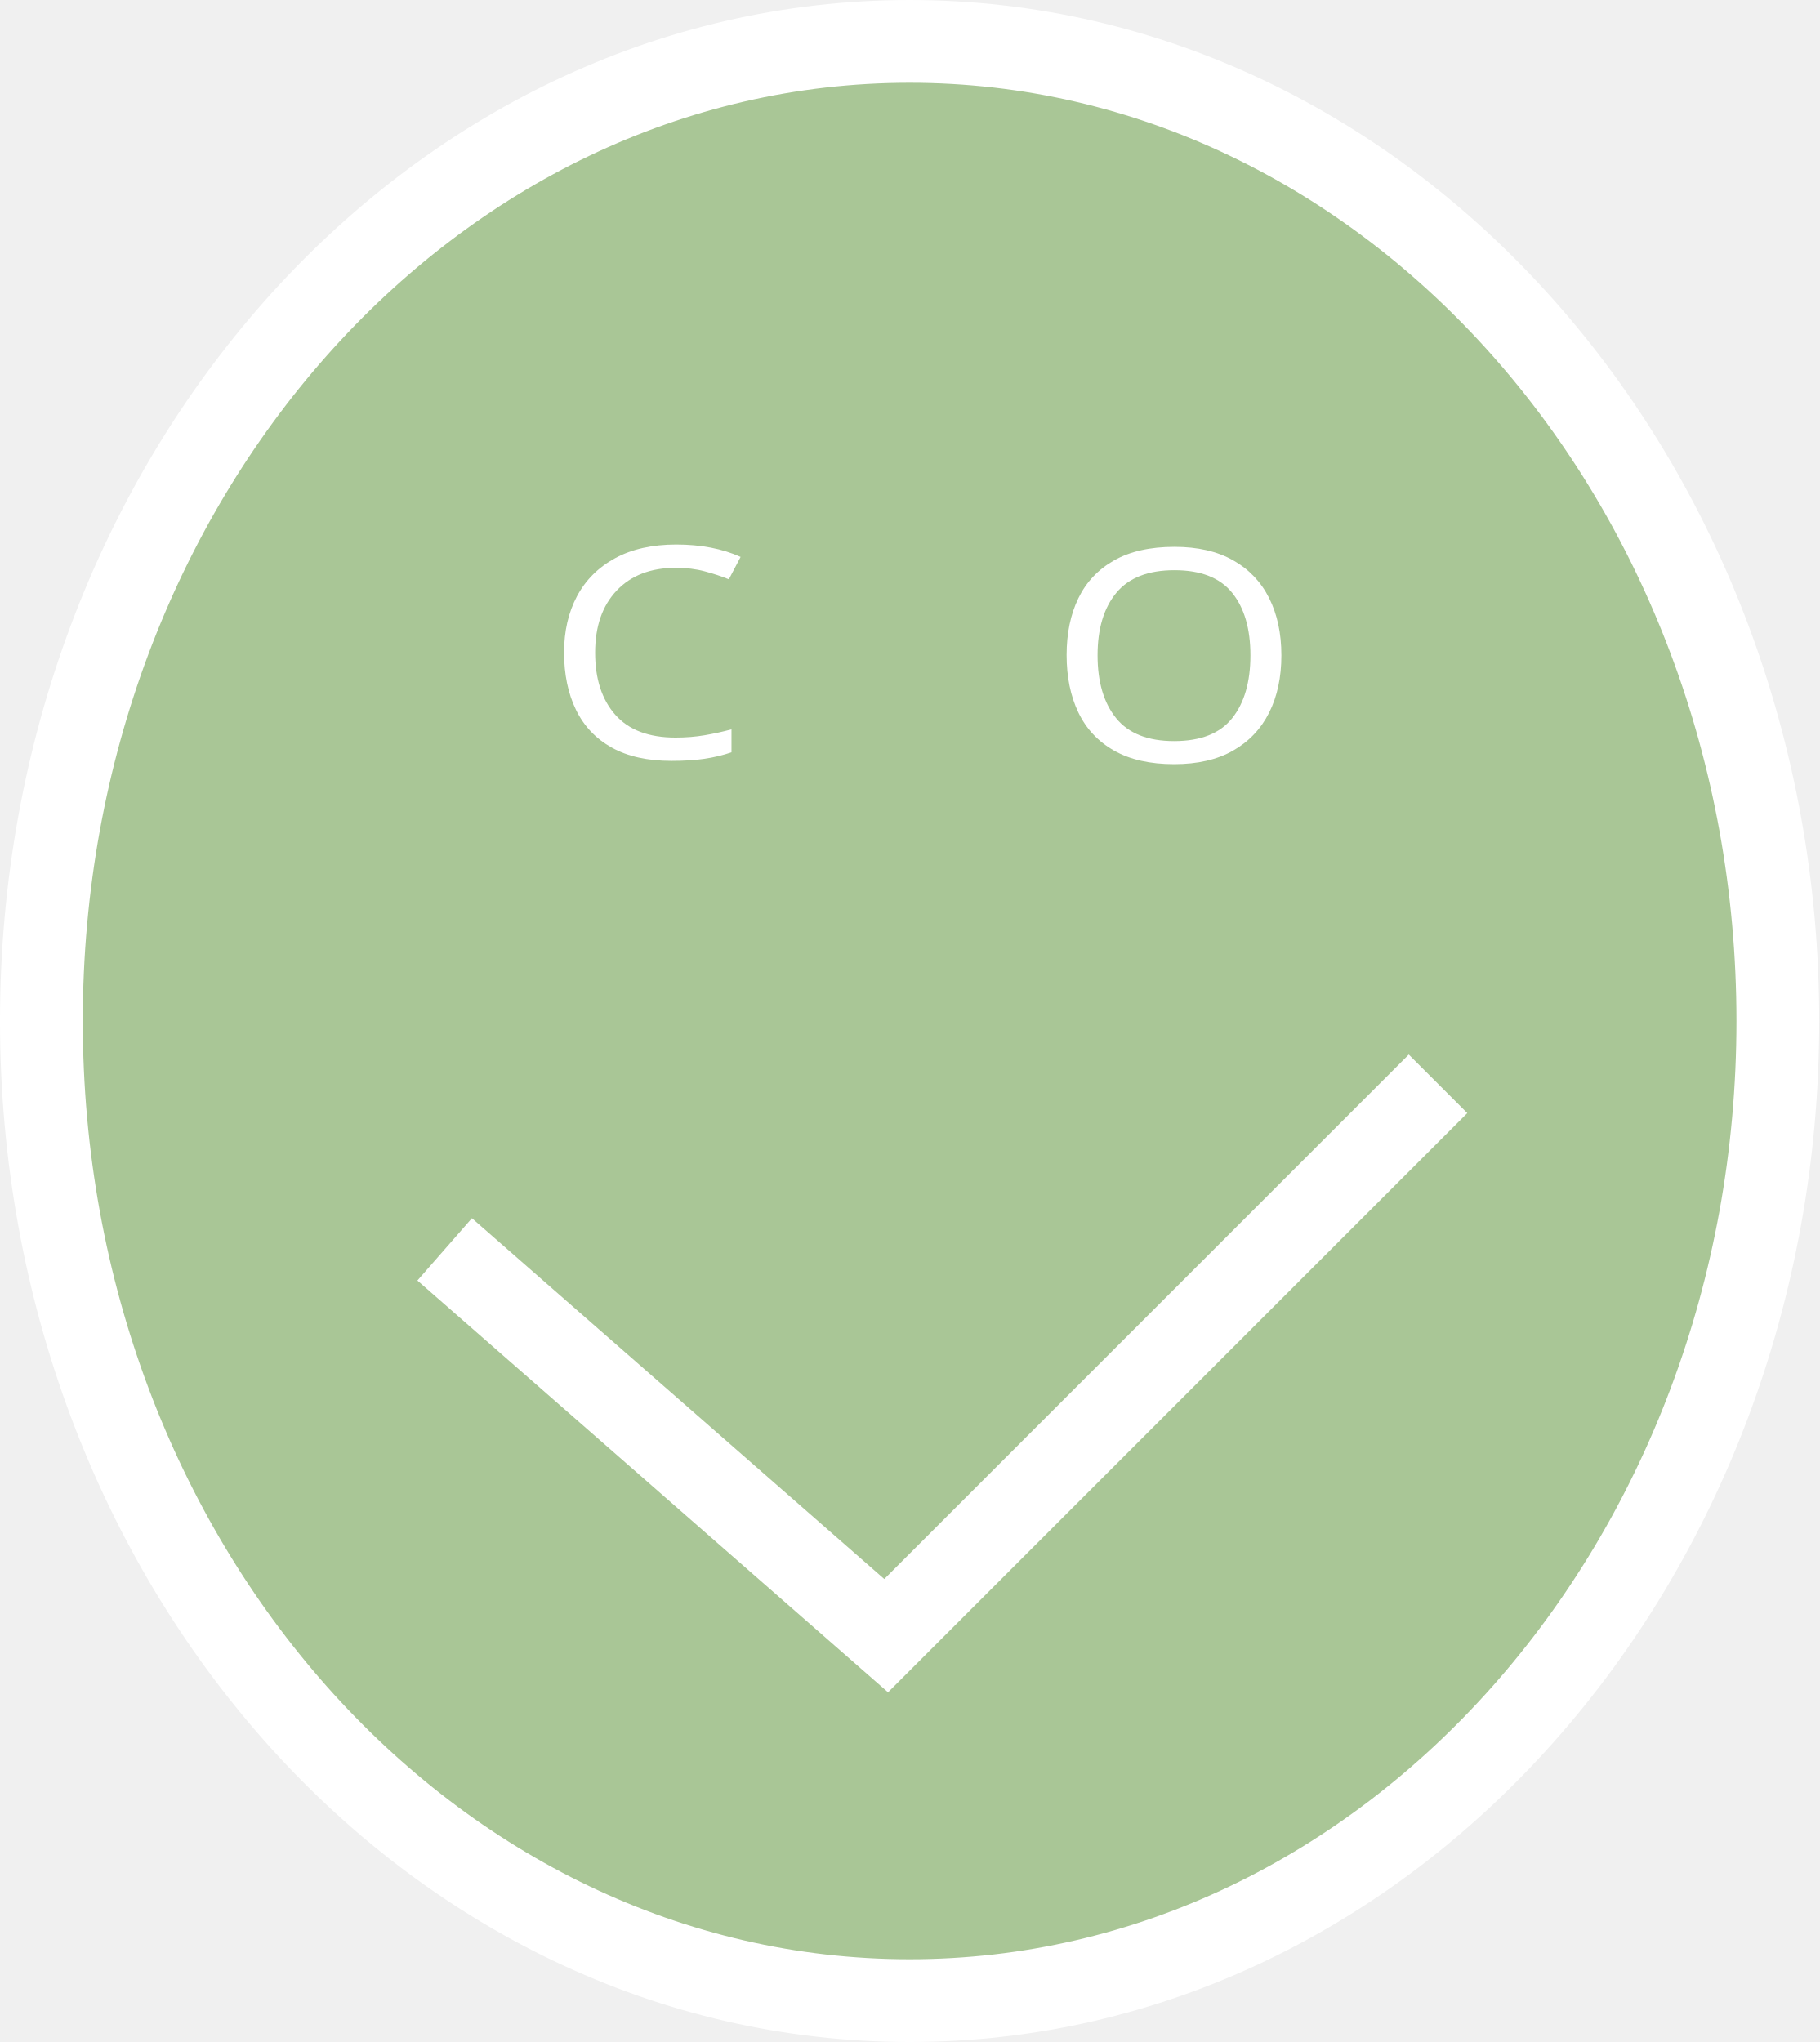
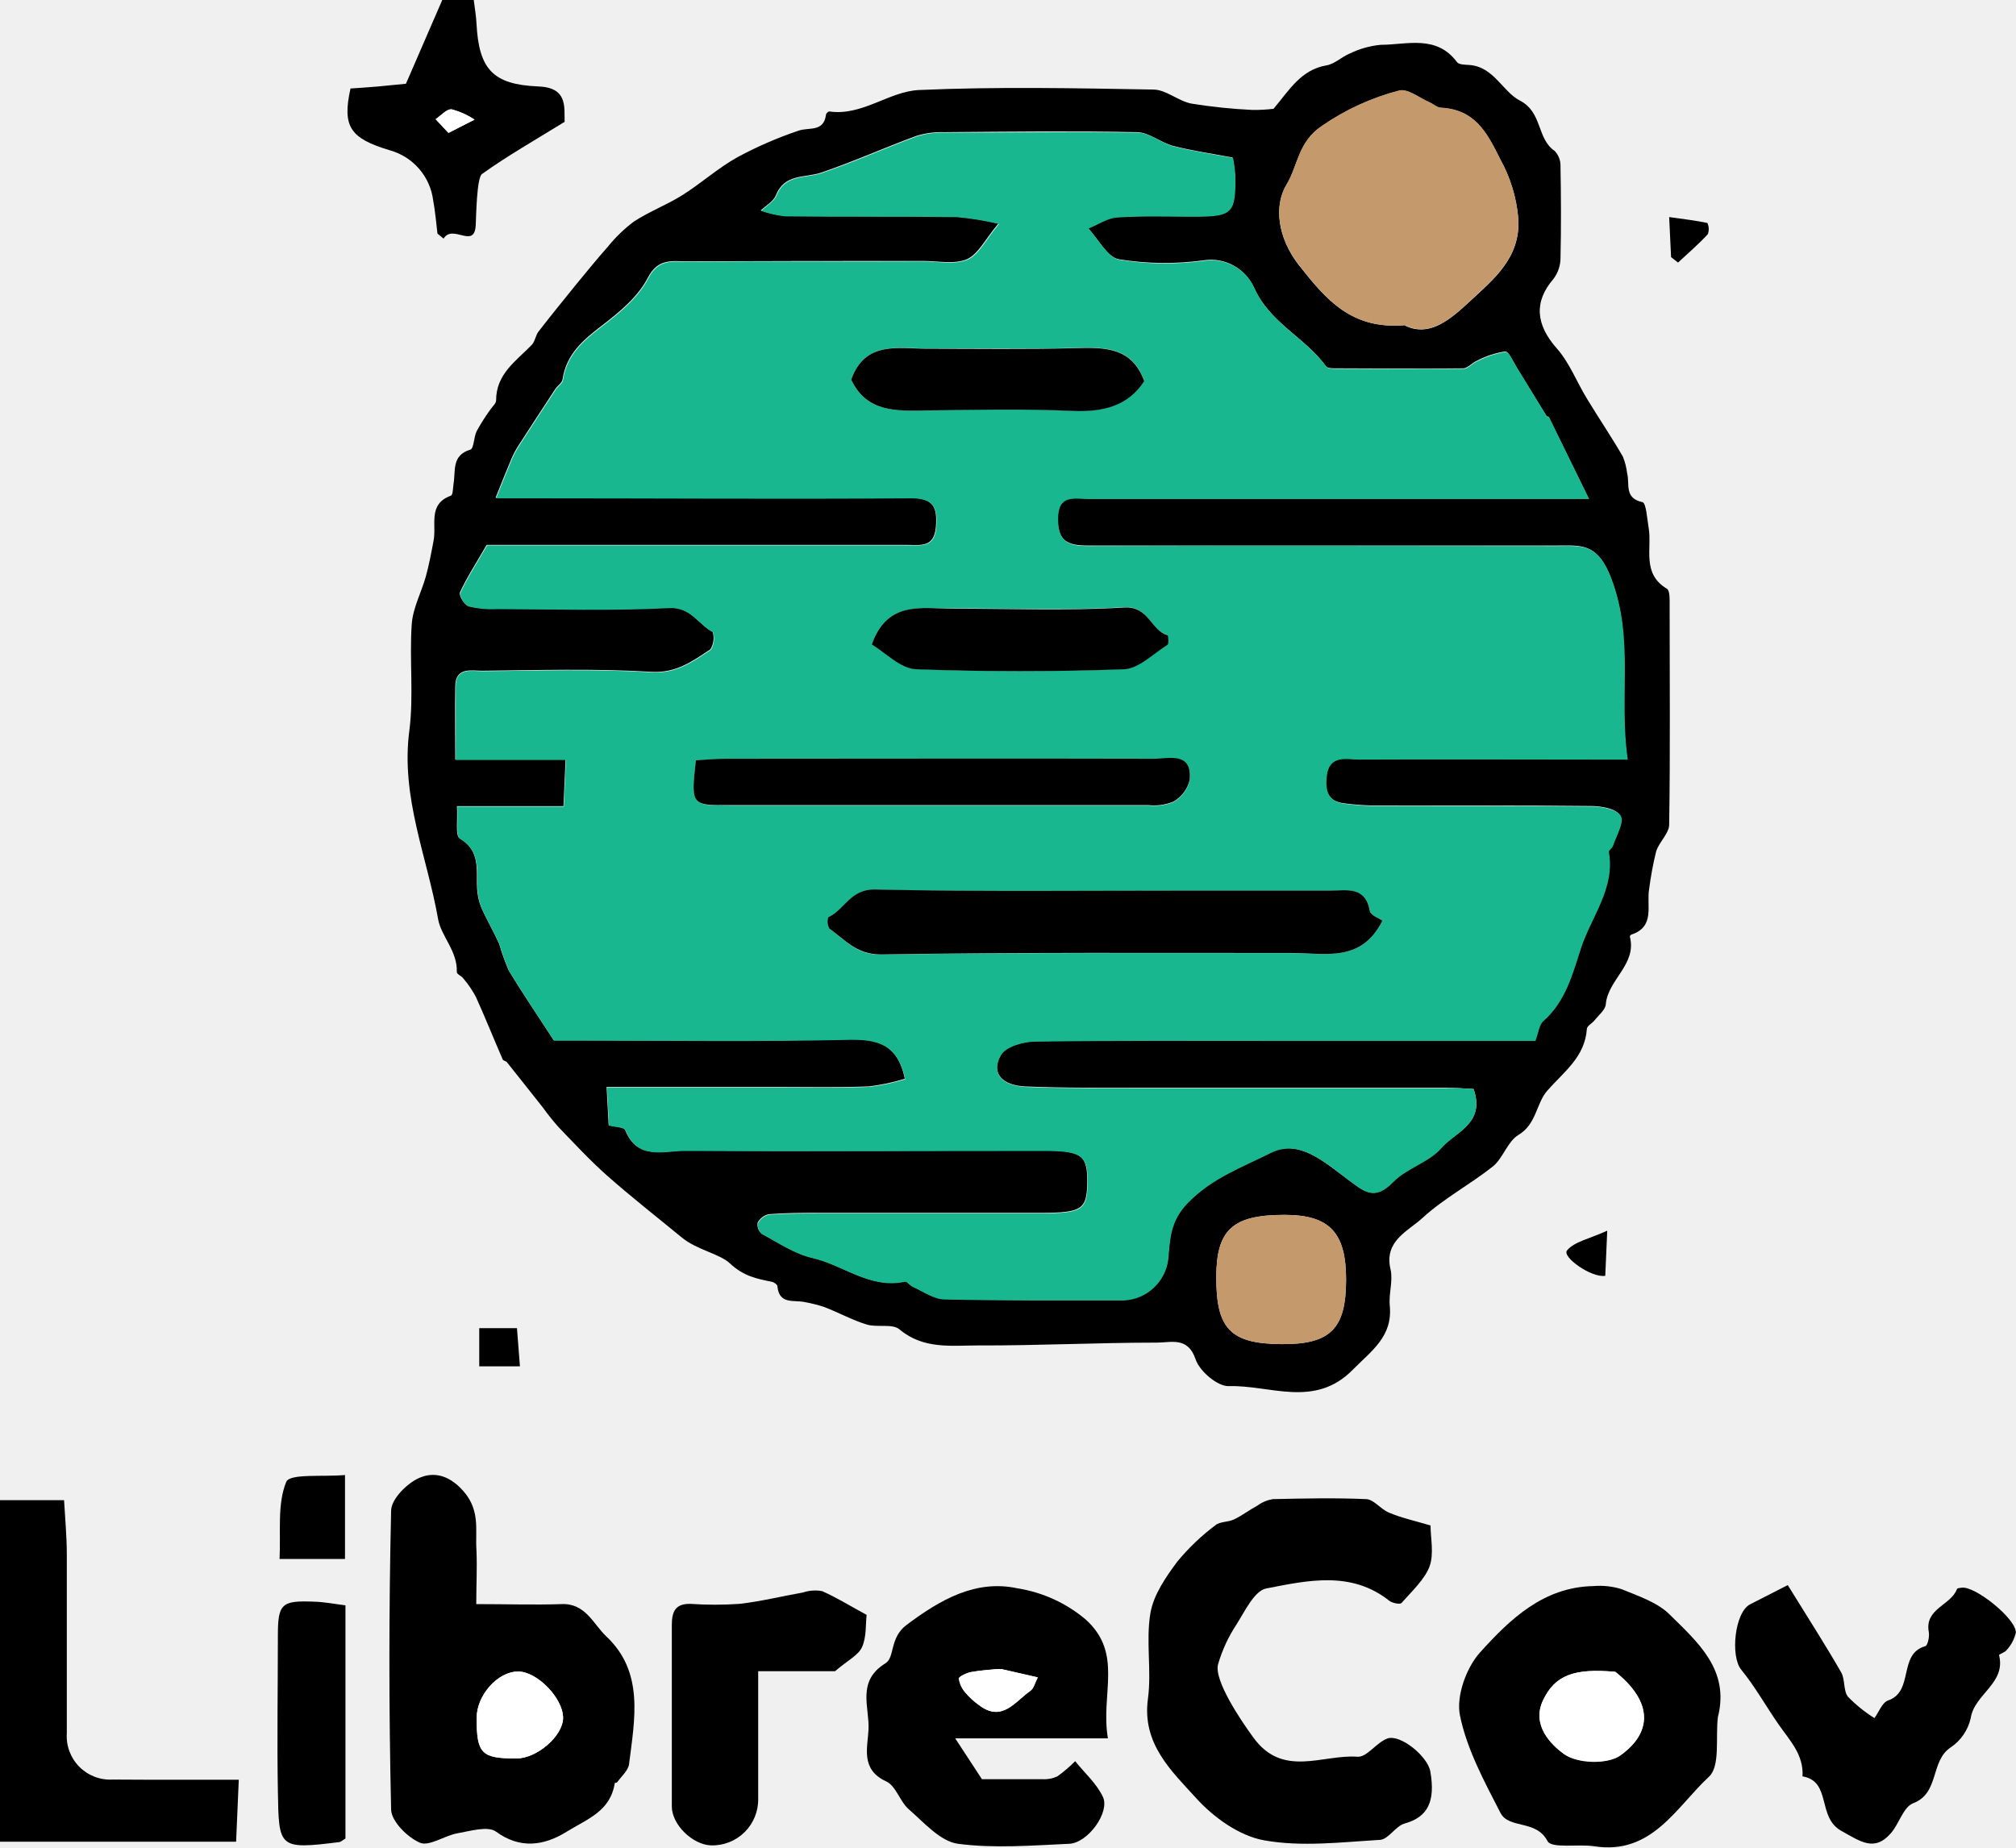
- <svg xmlns="http://www.w3.org/2000/svg" width="659.289" height="740.091" viewBox="0 0 659.289 740.091" id="svg2" version="1.1">
-   <defs id="defs4" />
-   <g id="layer1" transform="translate(-38.85498,-155.5449)">
-     <ellipse style="fill:#a9c696;fill-opacity:1;stroke:#ffffff;stroke-width:30;stroke-miterlimit:4;stroke-dasharray:none;stroke-opacity:1" id="path4143" cx="368.5" cy="525.591" rx="314.645" ry="355.046" />
-   </g>
-   <g id="layer3" transform="translate(-38.85498,-155.5449)">
-     <path style="fill:none;fill-rule:evenodd;stroke:#ffffff;stroke-width:30;stroke-linecap:butt;stroke-linejoin:miter;stroke-miterlimit:4;stroke-dasharray:none;stroke-opacity:1" d="m 200,608.362 160,140 200,-200" id="path4150" />
-     <text xml:space="preserve" style="font-style:normal;font-variant:normal;font-weight:normal;font-stretch:normal;font-size:112.5px;line-height:125%;font-family:sans-serif;-inkscape-font-specification:'sans-serif, Normal';text-align:start;letter-spacing:0px;word-spacing:0px;writing-mode:lr;text-anchor:start;fill:#ffffff;fill-opacity:1;stroke:none;stroke-width:1px;stroke-linecap:butt;stroke-linejoin:miter;stroke-opacity:1;" x="224.147" y="453.091" id="text4152" transform="scale(1.053108,0.9495702)">
-       <tspan id="tspan4154" x="224.147" y="453.091">C</tspan>
-     </text>
-     <text xml:space="preserve" style="font-style:normal;font-variant:normal;font-weight:normal;font-stretch:normal;font-size:112.5px;line-height:125%;font-family:sans-serif;-inkscape-font-specification:'sans-serif, Normal';text-align:start;letter-spacing:0px;word-spacing:0px;writing-mode:lr;text-anchor:start;fill:#ffffff;fill-opacity:1;stroke:none;stroke-width:1px;stroke-linecap:butt;stroke-linejoin:miter;stroke-opacity:1;" x="398.358" y="452.916" id="text4156" transform="scale(1.049791,0.952571)">
-       <tspan id="tspan4158" x="398.358" y="452.916">O</tspan>
-     </text>
-   </g>
+ <svg xmlns="http://www.w3.org/2000/svg" id="Layer_1" data-name="Layer 1" viewBox="0 0 264.01 241.96">
+   <defs>
+     <style>.cls-1{fill:#19b790;}.cls-2{fill:#c49a6c;}.cls-3{fill:#fff;}</style>
+   </defs>
+   <path d="M443.81,172.84c2.12-2.52,3.6-5.12,6.94-5.69,1.06-.18,2-1.12,3-1.53a11.82,11.82,0,0,1,4.09-1.16c3.44,0,7.28-1.37,10,2.27.25.34,1.06.33,1.61.37,3.22.24,4.36,3.5,6.62,4.66,3,1.56,2.18,5,4.57,6.61a2.82,2.82,0,0,1,.75,2.07c.07,4,.09,7.95,0,11.92a4.58,4.58,0,0,1-.92,2.76c-2.6,3-2.31,6,.43,9.1,1.66,1.86,2.6,4.37,3.93,6.55,1.55,2.56,3.21,5,4.73,7.63a8.63,8.63,0,0,1,.56,2.21c.36,1.37-.42,3.23,2,3.75.49.11.61,2.17.81,3.34.47,2.74-.94,6,2.39,8,.42.25.36,1.47.36,2.25,0,9.54.09,19.09-.06,28.63,0,1.18-1.33,2.29-1.71,3.54A43.91,43.91,0,0,0,493,275c-.39,2.16.84,4.95-2.33,6a.36.36,0,0,0-.2.26c.95,3.64-2.86,5.61-3.15,8.86-.06.75-.94,1.43-1.48,2.12-.32.4-1,.73-1,1.13-.26,3.67-3,5.59-5.18,8.07-1.47,1.68-1.4,4.38-3.78,5.8-1.41.84-2,3-3.3,4.09-3,2.39-6.46,4.21-9.26,6.78-1.87,1.73-5.08,3-4.19,6.73.35,1.49-.25,3.18-.1,4.74.4,4.05-2.34,5.88-4.83,8.4-5,5.1-10.83,2-16.24,2.16-1.47.06-3.82-1.94-4.35-3.49-1-3-3.18-2.22-5-2.21-7.83,0-15.66.4-23.49.37-3.49,0-7.15.54-10.29-2.1-.94-.79-2.91-.22-4.3-.64-1.89-.58-3.66-1.56-5.52-2.28a18.32,18.32,0,0,0-2.55-.65c-1.41-.33-3.39.38-3.62-2.07,0-.22-.43-.53-.71-.59-2-.41-3.69-.71-5.53-2.43-1.3-1.23-4.33-1.77-6.25-3.35-3.27-2.69-6.61-5.3-9.78-8.1-2.26-2-4.31-4.22-6.4-6.39a30.08,30.08,0,0,1-2-2.5c-1.58-2-3.16-4-4.76-6-.13-.16-.48-.19-.55-.36-1.18-2.72-2.28-5.47-3.5-8.17a13.39,13.39,0,0,0-1.64-2.42c-.24-.34-.89-.59-.87-.86.12-2.69-2.05-4.71-2.44-6.89-1.43-8.17-4.91-16-3.78-24.67.6-4.59,0-9.32.32-14,.15-2.11,1.25-4.14,1.84-6.22.42-1.52.71-3.07,1-4.61.47-2.12-.81-4.87,2.29-6,.28-.11.26-1,.35-1.6.28-1.68-.27-3.69,2.2-4.43.46-.14.44-1.63.82-2.41a26.38,26.38,0,0,1,1.73-2.75c.28-.44.83-.87.82-1.3,0-3.47,2.63-5.15,4.67-7.26.43-.45.49-1.23.88-1.74,1.65-2.13,3.35-4.23,5.06-6.33,1.32-1.6,2.63-3.22,4-4.76a19.21,19.21,0,0,1,3.43-3.32c2-1.31,4.31-2.18,6.35-3.46,2.49-1.57,4.71-3.59,7.27-5a51.38,51.38,0,0,1,7.9-3.43c1.37-.51,3.34.24,3.64-2.11,0-.16.31-.44.44-.42,4.32.62,7.82-2.64,11.75-2.81,10.2-.45,20.44-.24,30.67-.06,1.67,0,3.27,1.51,5,1.84a71.27,71.27,0,0,0,8,.83A21.14,21.14,0,0,0,443.81,172.84ZM470,301.22c-1.15-.06-2.47-.17-3.79-.17-12.95,0-25.91,0-38.86,0-5.34,0-10.69.06-16-.16-3.21-.13-4.59-1.86-3.25-4.17.65-1.12,3-1.75,4.53-1.77,10.68-.15,21.37-.08,32-.09H478c.39-1,.48-2.11,1.05-2.61,2.91-2.55,3.85-6.26,4.93-9.56,1.34-4.11,4.48-7.8,3.64-12.57,0-.23.43-.5.54-.81.44-1.31,1.49-2.95,1.05-3.87s-2.42-1.27-3.74-1.28c-9.66-.11-19.32-.05-29-.08a31.87,31.87,0,0,1-3.37-.27c-2.26-.25-2.65-1.73-2.42-3.65.32-2.83,2.62-2.14,4.21-2.15,10.34-.1,20.68,0,31,0h4.24c-1.19-8.13.85-15.71-2.12-23.65-1.79-4.78-4-4.31-7.16-4.32-20.46,0-40.91,0-61.37,0-2.61,0-3.94-.56-3.95-3.54,0-3.25,2.11-2.62,3.93-2.62q29.66,0,59.32,0h6.29c-2.05-4.19-3.63-7.43-5.22-10.66,0-.07-.25-.06-.3-.14-1.3-2.1-2.58-4.22-3.88-6.32-.48-.78-1.05-2.16-1.52-2.14a11.67,11.67,0,0,0-3.69,1.21c-.65.26-1.21,1-1.82,1-5.56.08-11.12,0-16.68,0-.44,0-1.1,0-1.29-.27-2.74-3.79-7.4-5.69-9.46-10.37a6.17,6.17,0,0,0-6.45-3.52,37.54,37.54,0,0,1-11.2-.12c-1.54-.27-2.71-2.67-4.06-4.09,1.26-.51,2.49-1.37,3.77-1.45,3.4-.22,6.82-.09,10.23-.1,4.88,0,5.32-.46,5.24-5.45a17.54,17.54,0,0,0-.3-2.24c-2.71-.51-5.27-.88-7.77-1.52-1.63-.42-3.14-1.76-4.72-1.8-8.41-.17-16.81-.07-25.22,0a11.14,11.14,0,0,0-3.7.49c-4.18,1.54-8.25,3.38-12.47,4.81-2.13.72-4.77.1-5.91,2.95-.32.81-1.3,1.36-2,2a14.54,14.54,0,0,0,3.11.71c7.5.07,15,0,22.5.1a38.65,38.65,0,0,1,5.52.9c-1.74,2.08-2.63,4-4.1,4.67-1.64.71-3.8.24-5.73.24-10.34,0-20.68,0-31,.05-1.87,0-3.75-.45-5.09,2.16-1.26,2.46-3.68,4.47-5.95,6.21-2.5,1.91-4.72,3.77-5.21,7.09-.06.45-.65.81-.94,1.25q-2.41,3.66-4.79,7.35a11.73,11.73,0,0,0-.91,1.67c-.66,1.55-1.28,3.13-2.13,5.24h4.48c16.59,0,33.18.08,49.78,0,3,0,3.63,1.11,3.4,3.82s-2,2.35-3.64,2.35q-25.57,0-51.14,0h-4.05c-1.49,2.57-2.63,4.33-3.49,6.21-.18.38.56,1.63,1.09,1.79a13,13,0,0,0,3.7.34c7.5,0,15,.26,22.5-.13,2.94-.15,3.86,2.16,5.8,3.17a2.82,2.82,0,0,1-.3,2.3c-2.32,1.52-4.43,3.13-7.72,2.94-7.37-.44-14.77-.22-22.15-.14-1.41,0-3.5-.52-3.54,2-.05,3,0,6.06,0,9.62H351.1c-.1,2.2-.18,3.84-.28,6.11H336.87c.12,1.88-.24,3.86.36,4.22,3.16,1.9,1.91,4.94,2.39,7.52a7.28,7.28,0,0,0,.57,1.84c.7,1.51,1.54,2.95,2.21,4.46a29.51,29.51,0,0,0,1.24,3.46c1.76,2.93,3.7,5.77,5.9,9.16h4.07c11.47,0,23,.15,34.43-.11,3.82-.09,6.53.53,7.49,5.16a26.48,26.48,0,0,1-4.69,1c-4,.16-7.95.07-11.93.07-7.35,0-14.7,0-22.44,0,.1,1.93.18,3.36.27,5,.78.21,2,.21,2.16.63,1.58,4,5,2.67,7.76,2.69,15.68.11,31.37,0,47,0,5.05,0,5.81.59,5.75,4.3-.06,3.38-.72,3.86-5.9,3.87-9.66,0-19.32,0-29,0-2.28,0-4.55,0-6.82.18a2.19,2.19,0,0,0-1.44,1.12,1.55,1.55,0,0,0,.5,1.41c2.17,1.16,4.31,2.63,6.65,3.16,4,.92,7.54,4.11,12.1,3.09.28-.07.67.53,1.07.7,1.36.59,2.74,1.59,4.13,1.62,7.83.18,15.67.15,23.51.13a6.16,6.16,0,0,0,5.77-5.39c.24-2.67.25-5,2.59-7.4,3.16-3.24,7.15-4.67,10.83-6.52s7.1,1.28,10,3.41c2.22,1.65,3.56,3,6.05.39,1.77-1.81,4.67-2.56,6.31-4.45C467.61,306.86,471.59,305.74,470,301.22Zm-9-100c3.31,1.66,6.16-1,8.48-3.12,3.06-2.86,6.71-5.69,6.38-10.88a19.24,19.24,0,0,0-2.36-7.75c-1.82-3.66-3.38-6.51-7.79-6.75-.49,0-.95-.47-1.44-.69-1.34-.57-2.86-1.84-4-1.56a31.74,31.74,0,0,0-10.13,4.64c-3.13,2.06-3.15,5.26-4.61,7.64-1.72,2.83-1.18,7,1.6,10.57C450.7,197.83,454,201.78,461,201.18ZM436.31,325.85c0,6.78,1.85,8.73,8.5,8.79,6.44.05,8.47-2,8.5-8.4,0-6.22-2.16-8.53-8.07-8.53C438.46,317.71,436.34,319.64,436.31,325.85Z" transform="translate(-277.03 -158.59)" />
+   <path d="M339.4,368.69c4,0,7.59.12,11.17,0,3.14-.14,4.18,2.65,5.84,4.21,5,4.68,3.74,10.85,3,16.74-.11.85-1,1.6-1.56,2.39-.05.07-.3.06-.31.1-.58,3.69-3.52,4.66-6.3,6.37-3,1.87-6.14,2.27-9.24,0-1.07-.79-3.37-.09-5.07.21s-3.68,1.75-4.91,1.23c-1.63-.7-3.74-2.8-3.77-4.34q-.45-19.56,0-39.14c0-1.54,2.15-3.67,3.78-4.34,1.29-.53,3.17-.7,5.19,1.25,2.87,2.78,2,5.5,2.21,8.38C339.52,364,339.4,366.19,339.4,368.69Zm.05,14.93c0,4.65.62,5.29,5.2,5.29,2.73,0,6.12-3,6.12-5.33,0-2.57-3.39-6.05-5.88-6.06C342.22,377.51,339.45,380.61,339.45,383.62Z" transform="translate(-277.03 -158.59)" />
+   <path d="M464.37,358.39c0,1.65.48,3.73-.14,5.39s-2.33,3.26-3.67,4.77c-.2.21-1.18,0-1.56-.27-5-4-10.73-2.69-16.14-1.64-1.55.3-2.78,2.94-3.88,4.68a19.25,19.25,0,0,0-2.44,5.27c-.54,2.11,3,7.35,4.58,9.51,3.87,5.43,9.09,2.24,13.69,2.58,1.22.09,2.47-1.85,3.89-2.38,1.69-.63,5.29,2.32,5.64,4.3.7,4-.37,6-3.37,6.83-1.19.34-2.11,2.07-3.22,2.14-5.06.3-10.27.94-15.17.06-3.24-.57-6.62-3-8.91-5.53-3.24-3.57-7.11-7.13-6.31-13,.5-3.68-.29-7.55.32-11.2.4-2.4,2-4.73,3.53-6.78a29,29,0,0,1,5-4.77c.6-.49,1.66-.38,2.42-.75,1.07-.51,2-1.24,3.08-1.82a4.71,4.71,0,0,1,2-.84c4.08-.09,8.18-.18,12.25,0,1,.05,1.9,1.35,3,1.78C460.47,357.37,462.16,357.74,464.37,358.39Z" transform="translate(-277.03 -158.59)" />
+   <path d="M405.62,391.62c2.43,0,5.15,0,7.87,0a4.17,4.17,0,0,0,2-.36,18,18,0,0,0,2.34-2c1.24,1.55,2.82,2.94,3.64,4.69.93,2-1.95,6-4.39,6.13-4.87.22-9.83.63-14.61,0-2.31-.32-4.42-2.77-6.41-4.5-1.18-1-1.68-3.09-3-3.68-3.37-1.56-2.4-4.45-2.29-6.78.14-2.92-1.6-6.33,2.22-8.68,1.24-.76.52-3.32,2.73-5,4.51-3.39,9.14-6,14.59-4.81a18.24,18.24,0,0,1,8.95,4.12c4.9,4.48,1.86,9.71,2.86,15.52h-20Zm1.83-14.41c-.8.09-2,.15-3.25.39-.59.12-1.59.59-1.57.85a3.61,3.61,0,0,0,.9,1.89,9.21,9.21,0,0,0,1.72,1.57c3,2.33,4.72-.44,6.71-1.84.49-.34.64-1.17,1-1.78l-4.69-1.07A4.47,4.47,0,0,0,407.45,377.21Z" transform="translate(-277.03 -158.59)" />
+   <path d="M502,383.49c-.33,2.67.34,6.42-1.17,7.81-4.27,3.95-7.45,10.28-15,9.11-2.11-.33-5.63.33-6.15-.69-1.49-2.85-5.05-1.53-6.16-3.7-2.11-4.1-4.4-8.32-5.3-12.76-.51-2.52.83-6.25,2.64-8.25,3.91-4.33,8.29-8.56,14.83-8.68a9.63,9.63,0,0,1,3.69.4c2.21.91,4.7,1.72,6.32,3.34C499.34,373.68,503.58,377.29,502,383.49Zm-13.42-5.93c-5.37-.49-7.93.4-9.49,3.78-1.5,3.22,1.07,5.74,2.77,7s5.65,1.38,7.35.19C493.36,385.59,493.59,381.55,488.57,377.56Z" transform="translate(-277.03 -158.59)" />
+   <path d="M511.15,366.2c2.82,4.56,5,7.95,7,11.44.53.93.26,2.39.89,3.19a18.7,18.7,0,0,0,3.46,2.79c.58-.79,1-2,1.76-2.3,3.48-1.16,1.29-6.1,4.9-7.12.32-.09.57-1.26.46-1.85-.57-3.09,2.89-3.48,3.69-5.63,0-.12.41-.15.63-.18,1.75-.24,7.12,4.07,7.08,5.87a4.94,4.94,0,0,1-1.2,2.29c-.21.32-1,.55-1,.67.94,3.7-3.23,5.1-3.71,8.25a6.27,6.27,0,0,1-2.61,3.83c-2.72,1.78-1.44,6-4.94,7.33-1.28.5-1.82,2.67-2.9,3.91-2.16,2.49-4,1.08-6.46-.28-3.28-1.79-1.26-6.49-5.12-7.16.18-2.81-1.65-4.68-3.1-6.76-1.67-2.39-3.11-5-4.94-7.23-1.41-1.75-.85-7.46,1.16-8.53C508,367.8,509.77,366.9,511.15,366.2Z" transform="translate(-277.03 -158.59)" />
+   <path d="M308.3,391.69c-.13,2.93-.23,5.28-.35,8.12H277V355.08h8.42c.13,2.34.35,4.68.36,7,0,7.84,0,15.68,0,23.52a5.69,5.69,0,0,0,6,6.07C297.12,391.71,302.43,391.69,308.3,391.69Z" transform="translate(-277.03 -158.59)" />
+   <path d="M390.52,370.1c-.14,1.22,0,2.88-.6,4.22-.47,1.06-1.84,1.71-3.54,3.16H376.32c0,5.7,0,11.19,0,16.68a6,6,0,0,1-6.18,6.13c-2.39-.08-5.12-2.69-5.13-5.08,0-7.93,0-15.86,0-23.8,0-1.8.51-2.8,2.46-2.75a46.69,46.69,0,0,0,6.37,0c2.8-.31,5.56-1,8.34-1.49a5,5,0,0,1,2.51-.18C386.55,367.8,388.32,368.91,390.52,370.1Z" transform="translate(-277.03 -158.59)" />
+   <path d="M334.32,189.19c-.18-1.45-.29-2.91-.56-4.34a7.83,7.83,0,0,0-5.66-6.57c-5.22-1.56-6.28-3.09-5.17-8.1,1.14-.08,2.36-.15,3.57-.26s2.47-.24,3.69-.36c1.56-3.6,3.06-7.06,4.77-11h4.11c.14,1.15.31,2.12.36,3.1.31,6,2.14,8,8.06,8.25,3.88.13,3.43,2.64,3.48,4.64-3.86,2.38-7.46,4.43-10.82,6.83-.69.49-.76,5.49-.82,6.69-.16,3.23-3-.2-4.21,1.77ZM335.76,176l3.39-1.74a10,10,0,0,0-3-1.35c-.64-.07-1.39.82-2.09,1.29Z" transform="translate(-277.03 -158.59)" />
+   <path d="M322.27,368.85v30.54c-.43.26-.61.45-.8.47-8,1-7.92.74-8.05-6.65-.12-6.79,0-13.59,0-20.38,0-4.23.49-4.62,4.74-4.46C319.51,368.41,320.83,368.67,322.27,368.85Z" transform="translate(-277.03 -158.59)" />
+   <path d="M322.21,351.78v11h-8.57c.18-3.52-.33-7.17.88-10.11C315,351.56,319.38,352.05,322.21,351.78Z" transform="translate(-277.03 -158.59)" />
+   <path d="M339.79,332.55h4.94c.13,1.64.24,3.16.39,5h-5.33Z" transform="translate(-277.03 -158.59)" />
+   <path d="M495.87,192.27c-.07-1.53-.15-3.07-.25-5.25,1.86.26,3.44.45,5,.77a1.89,1.89,0,0,1,.06,1.48c-1.22,1.31-2.58,2.49-3.9,3.71Z" transform="translate(-277.03 -158.59)" />
+   <path d="M487.51,319.78c-.13,2.89-.2,4.42-.26,5.91-1.83.3-5.73-2.5-5-3.33C483.21,321.21,485.14,320.86,487.51,319.78Z" transform="translate(-277.03 -158.59)" />
+   <path class="cls-1" d="M470,301.22c1.6,4.52-2.38,5.64-4.19,7.74-1.64,1.89-4.54,2.64-6.31,4.45-2.49,2.56-3.83,1.26-6.05-.39-2.86-2.13-6.23-5.3-10-3.41s-7.67,3.28-10.83,6.52c-2.34,2.39-2.35,4.73-2.59,7.4a6.16,6.16,0,0,1-5.77,5.39c-7.84,0-15.68.05-23.51-.13-1.39,0-2.77-1-4.13-1.62-.4-.17-.79-.77-1.07-.7-4.56,1-8.05-2.17-12.1-3.09-2.34-.53-4.48-2-6.65-3.16a1.55,1.55,0,0,1-.5-1.41,2.19,2.19,0,0,1,1.44-1.12c2.27-.16,4.54-.17,6.82-.18,9.65,0,19.31,0,29,0,5.18,0,5.84-.49,5.9-3.87.06-3.71-.7-4.3-5.75-4.3-15.68,0-31.37.07-47,0-2.75,0-6.18,1.27-7.76-2.69-.16-.42-1.38-.42-2.16-.63-.09-1.6-.17-3-.27-5,7.74,0,15.09,0,22.44,0,4,0,8,.09,11.93-.07a26.48,26.48,0,0,0,4.69-1c-1-4.63-3.67-5.25-7.49-5.16-11.47.26-23,.1-34.43.11h-4.07c-2.2-3.39-4.14-6.23-5.9-9.16a29.51,29.51,0,0,1-1.24-3.46c-.67-1.51-1.51-2.95-2.21-4.46a7.28,7.28,0,0,1-.57-1.84c-.48-2.58.77-5.62-2.39-7.52-.6-.36-.24-2.34-.36-4.22h13.95c.1-2.27.18-3.91.28-6.11H336.71c0-3.56,0-6.59,0-9.62,0-2.55,2.13-2,3.54-2,7.38-.08,14.78-.3,22.15.14,3.29.19,5.4-1.42,7.72-2.94a2.82,2.82,0,0,0,.3-2.3c-1.94-1-2.86-3.32-5.8-3.17-7.48.39-15,.15-22.5.13a13,13,0,0,1-3.7-.34c-.53-.16-1.27-1.41-1.09-1.79.86-1.88,2-3.64,3.49-6.21h4.05q25.56,0,51.14,0c1.67,0,3.42.3,3.64-2.35s-.36-3.84-3.4-3.82c-16.6.12-33.19,0-49.78,0H342c.85-2.11,1.47-3.69,2.13-5.24a11.73,11.73,0,0,1,.91-1.67q2.37-3.69,4.79-7.35c.29-.44.88-.8.94-1.25.49-3.32,2.71-5.18,5.21-7.09,2.27-1.74,4.69-3.75,5.95-6.21,1.34-2.61,3.22-2.15,5.09-2.16,10.34-.09,20.68,0,31-.05,1.93,0,4.09.47,5.73-.24,1.47-.63,2.36-2.59,4.1-4.67a38.65,38.65,0,0,0-5.52-.9c-7.5-.1-15,0-22.5-.1a14.54,14.54,0,0,1-3.11-.71c.68-.67,1.66-1.22,2-2,1.14-2.85,3.78-2.23,5.91-2.95,4.22-1.43,8.29-3.27,12.47-4.81a11.14,11.14,0,0,1,3.7-.49c8.41,0,16.81-.15,25.22,0,1.58,0,3.09,1.38,4.72,1.8,2.5.64,5.06,1,7.77,1.52a17.54,17.54,0,0,1,.3,2.24c.08,5-.36,5.43-5.24,5.45-3.41,0-6.83-.12-10.23.1-1.28.08-2.51.94-3.77,1.45,1.35,1.42,2.52,3.82,4.06,4.09a37.54,37.54,0,0,0,11.2.12,6.17,6.17,0,0,1,6.45,3.52c2.06,4.68,6.72,6.58,9.46,10.37.19.27.85.26,1.29.27,5.56,0,11.12.06,16.68,0,.61,0,1.17-.79,1.82-1a11.67,11.67,0,0,1,3.69-1.21c.47,0,1,1.36,1.52,2.14,1.3,2.1,2.58,4.22,3.88,6.32.05.08.26.07.3.14,1.59,3.23,3.17,6.47,5.22,10.66h-6.29q-29.66,0-59.32,0c-1.82,0-3.95-.63-3.93,2.62,0,3,1.34,3.55,3.95,3.54,20.46-.07,40.91,0,61.37,0,3.2,0,5.37-.46,7.16,4.32,3,7.94.93,15.52,2.12,23.65H486c-10.34,0-20.68-.05-31,0-1.59,0-3.89-.68-4.21,2.15-.23,1.92.16,3.4,2.42,3.65a31.87,31.87,0,0,0,3.37.27c9.66,0,19.32,0,29,.08,1.32,0,3.34.43,3.74,1.28s-.61,2.56-1.05,3.87c-.11.31-.58.58-.54.81.84,4.77-2.3,8.46-3.64,12.57-1.08,3.3-2,7-4.93,9.56-.57.5-.66,1.57-1.05,2.61H444.65c-10.68,0-21.37-.06-32,.09-1.57,0-3.88.65-4.53,1.77-1.34,2.31,0,4,3.25,4.17,5.33.22,10.68.15,16,.16,13,0,25.91,0,38.86,0C467.52,301.05,468.84,301.16,470,301.22Zm-11.92-22.05c-.47-.33-1.55-.7-1.65-1.24-.58-3.31-3.06-2.66-5.22-2.67-6.12,0-12.25,0-18.38,0-13.74,0-27.47.16-41.2-.15-3.24-.07-4,2.68-6.12,3.64a1.81,1.81,0,0,0,.15,1.5c2.06,1.44,3.51,3.42,6.74,3.37,17.92-.29,35.86-.16,53.79-.19C450.52,283.4,455.3,284.73,458.07,279.17Zm-89.91-21c-.65,5.89-.65,5.93,4.48,5.93q27.39,0,54.77,0a6.69,6.69,0,0,0,3.29-.46,4.51,4.51,0,0,0,2.12-2.77c.41-3.88-2.78-2.83-4.71-2.84-18.7-.1-37.41-.06-56.12,0C370.77,258,369.54,258.09,368.16,258.16Zm20.34-49.85c2,4.35,5.95,4.1,9.9,4,6.36-.09,12.73-.22,19.08.06,4,.18,7.31-.66,9.4-3.9-1.65-4.52-5.27-4.42-9.09-4.32-6.35.17-12.72,0-19.08.07C394.78,204.28,390.37,203.1,388.5,208.31ZM391.19,243c1.78,1,3.74,3.12,5.78,3.21q13.59.56,27.2,0c1.95-.07,3.86-2,5.73-3.22.21-.13.15-1.2,0-1.24-2.22-.65-2.43-3.82-5.69-3.63-7.46.45-15,.13-22.45.15C397.76,238.36,393.27,237.23,391.19,243Z" transform="translate(-277.03 -158.59)" />
+   <path class="cls-2" d="M461,201.18c-7,.6-10.33-3.35-13.87-7.9-2.78-3.57-3.32-7.74-1.6-10.57,1.46-2.38,1.48-5.58,4.61-7.64a31.74,31.74,0,0,1,10.13-4.64c1.14-.28,2.66,1,4,1.56.49.22.95.66,1.44.69,4.41.24,6,3.09,7.79,6.75a19.24,19.24,0,0,1,2.36,7.75c.33,5.19-3.32,8-6.38,10.88C467.19,200.22,464.34,202.84,461,201.18Z" transform="translate(-277.03 -158.59)" />
+   <path class="cls-2" d="M436.31,325.85c0-6.21,2.15-8.14,8.93-8.14,5.91,0,8.09,2.31,8.07,8.53,0,6.44-2.06,8.45-8.5,8.4C438.16,334.58,436.27,332.63,436.31,325.85Z" transform="translate(-277.03 -158.59)" />
+   <path class="cls-3" d="M339.45,383.62c0-3,2.77-6.11,5.44-6.1,2.49,0,5.87,3.49,5.88,6.06,0,2.37-3.39,5.32-6.12,5.33C340.07,388.91,339.45,388.27,339.45,383.62Z" transform="translate(-277.03 -158.59)" />
+   <path class="cls-3" d="M407.45,377.21a4.47,4.47,0,0,1,.77,0l4.69,1.07c-.31.61-.46,1.44-1,1.78-2,1.4-3.69,4.17-6.71,1.84a9.21,9.21,0,0,1-1.72-1.57,3.61,3.61,0,0,1-.9-1.89c0-.26,1-.73,1.57-.85C405.41,377.36,406.65,377.3,407.45,377.21Z" transform="translate(-277.03 -158.59)" />
+   <path class="cls-3" d="M488.57,377.56c5,4,4.79,8,.63,10.95-1.7,1.19-5.65,1-7.35-.19s-4.27-3.76-2.77-7C480.64,378,483.2,377.07,488.57,377.56Z" transform="translate(-277.03 -158.59)" />
+   <path class="cls-3" d="M335.76,176l-1.66-1.8c.7-.47,1.45-1.36,2.09-1.29a10,10,0,0,1,3,1.35Z" transform="translate(-277.03 -158.59)" />
+   <path d="M458.07,279.17c-2.77,5.56-7.55,4.23-11.89,4.24-17.93,0-35.87-.1-53.79.19-3.23,0-4.68-1.93-6.74-3.37a1.81,1.81,0,0,1-.15-1.5c2.16-1,2.88-3.71,6.12-3.64,13.73.31,27.46.14,41.2.15,6.13,0,12.26,0,18.38,0,2.16,0,4.64-.64,5.22,2.67C456.52,278.47,457.6,278.84,458.07,279.17Z" transform="translate(-277.03 -158.59)" />
+   <path d="M368.16,258.16c1.38-.07,2.61-.19,3.83-.19,18.71,0,37.42-.05,56.12,0,1.93,0,5.12-1,4.71,2.84a4.51,4.51,0,0,1-2.12,2.77,6.69,6.69,0,0,1-3.29.46q-27.39,0-54.77,0C367.51,264.09,367.51,264.05,368.16,258.16Z" transform="translate(-277.03 -158.59)" />
+   <path d="M388.5,208.31c1.87-5.21,6.28-4,10.21-4.05,6.36,0,12.73.1,19.08-.07,3.82-.1,7.44-.2,9.09,4.32-2.09,3.24-5.36,4.08-9.4,3.9-6.35-.28-12.72-.15-19.08-.06C394.45,212.41,390.54,212.66,388.5,208.31Z" transform="translate(-277.03 -158.59)" />
+   <path d="M391.19,243c2.08-5.81,6.57-4.68,10.61-4.69,7.49,0,15,.3,22.45-.15,3.26-.19,3.47,3,5.69,3.63.11,0,.17,1.11,0,1.24-1.87,1.18-3.78,3.15-5.73,3.22q-13.59.5-27.2,0C394.93,246.16,393,244.08,391.19,243Z" transform="translate(-277.03 -158.59)" />
</svg>
